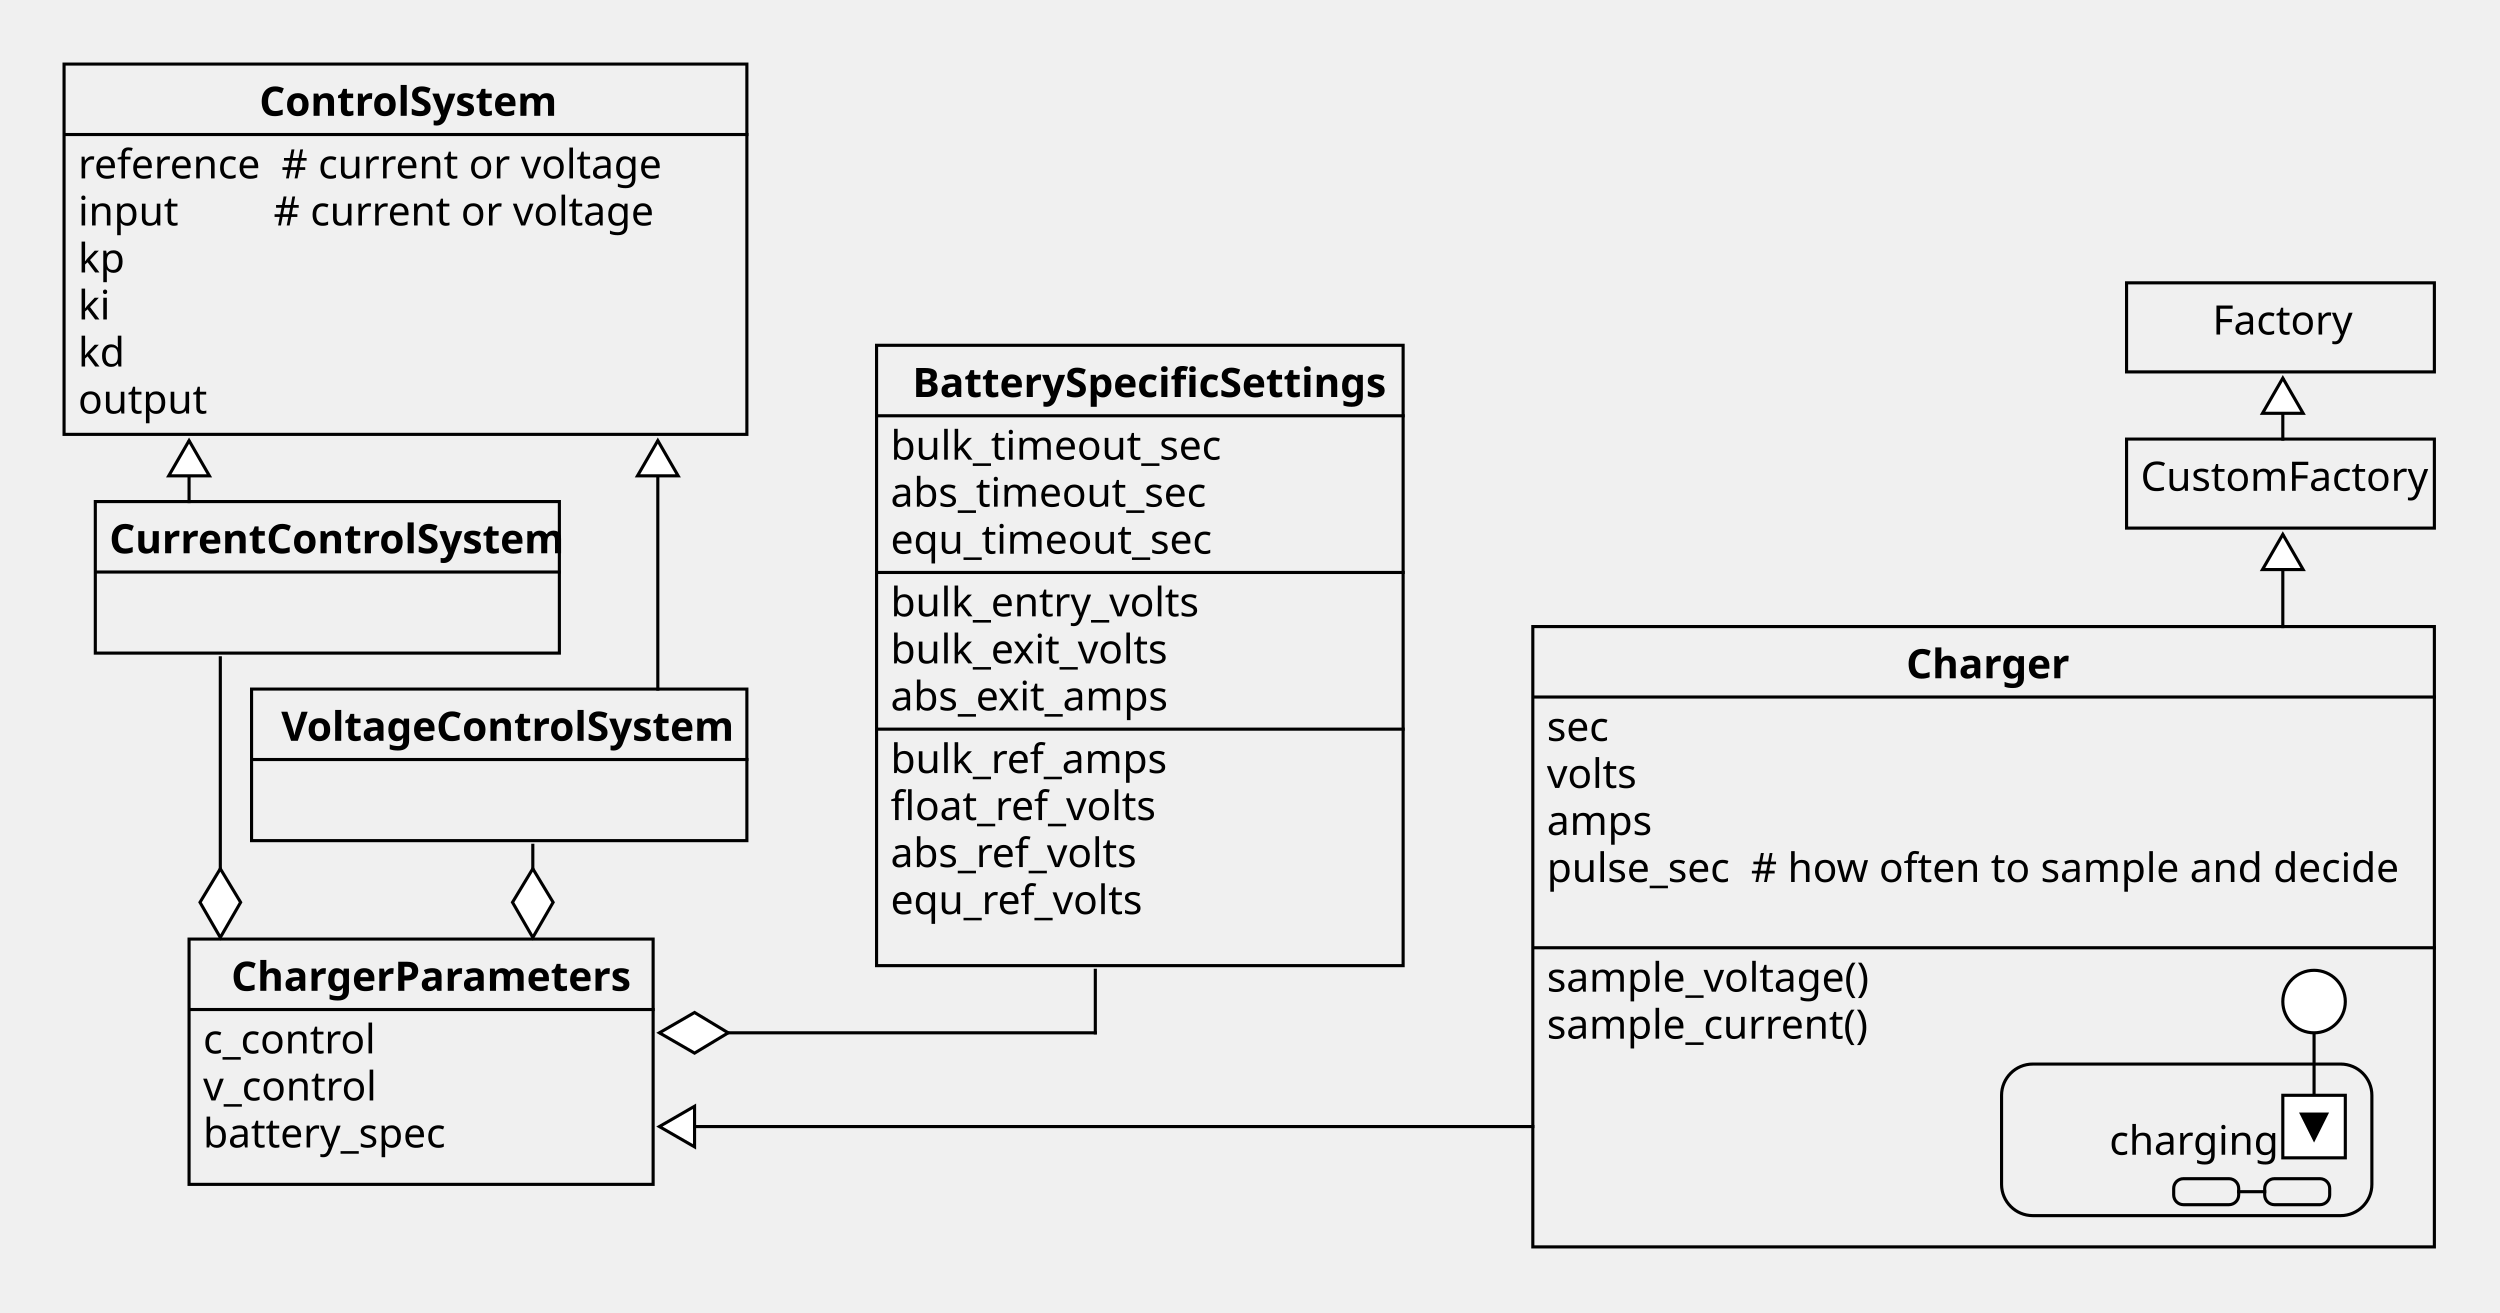
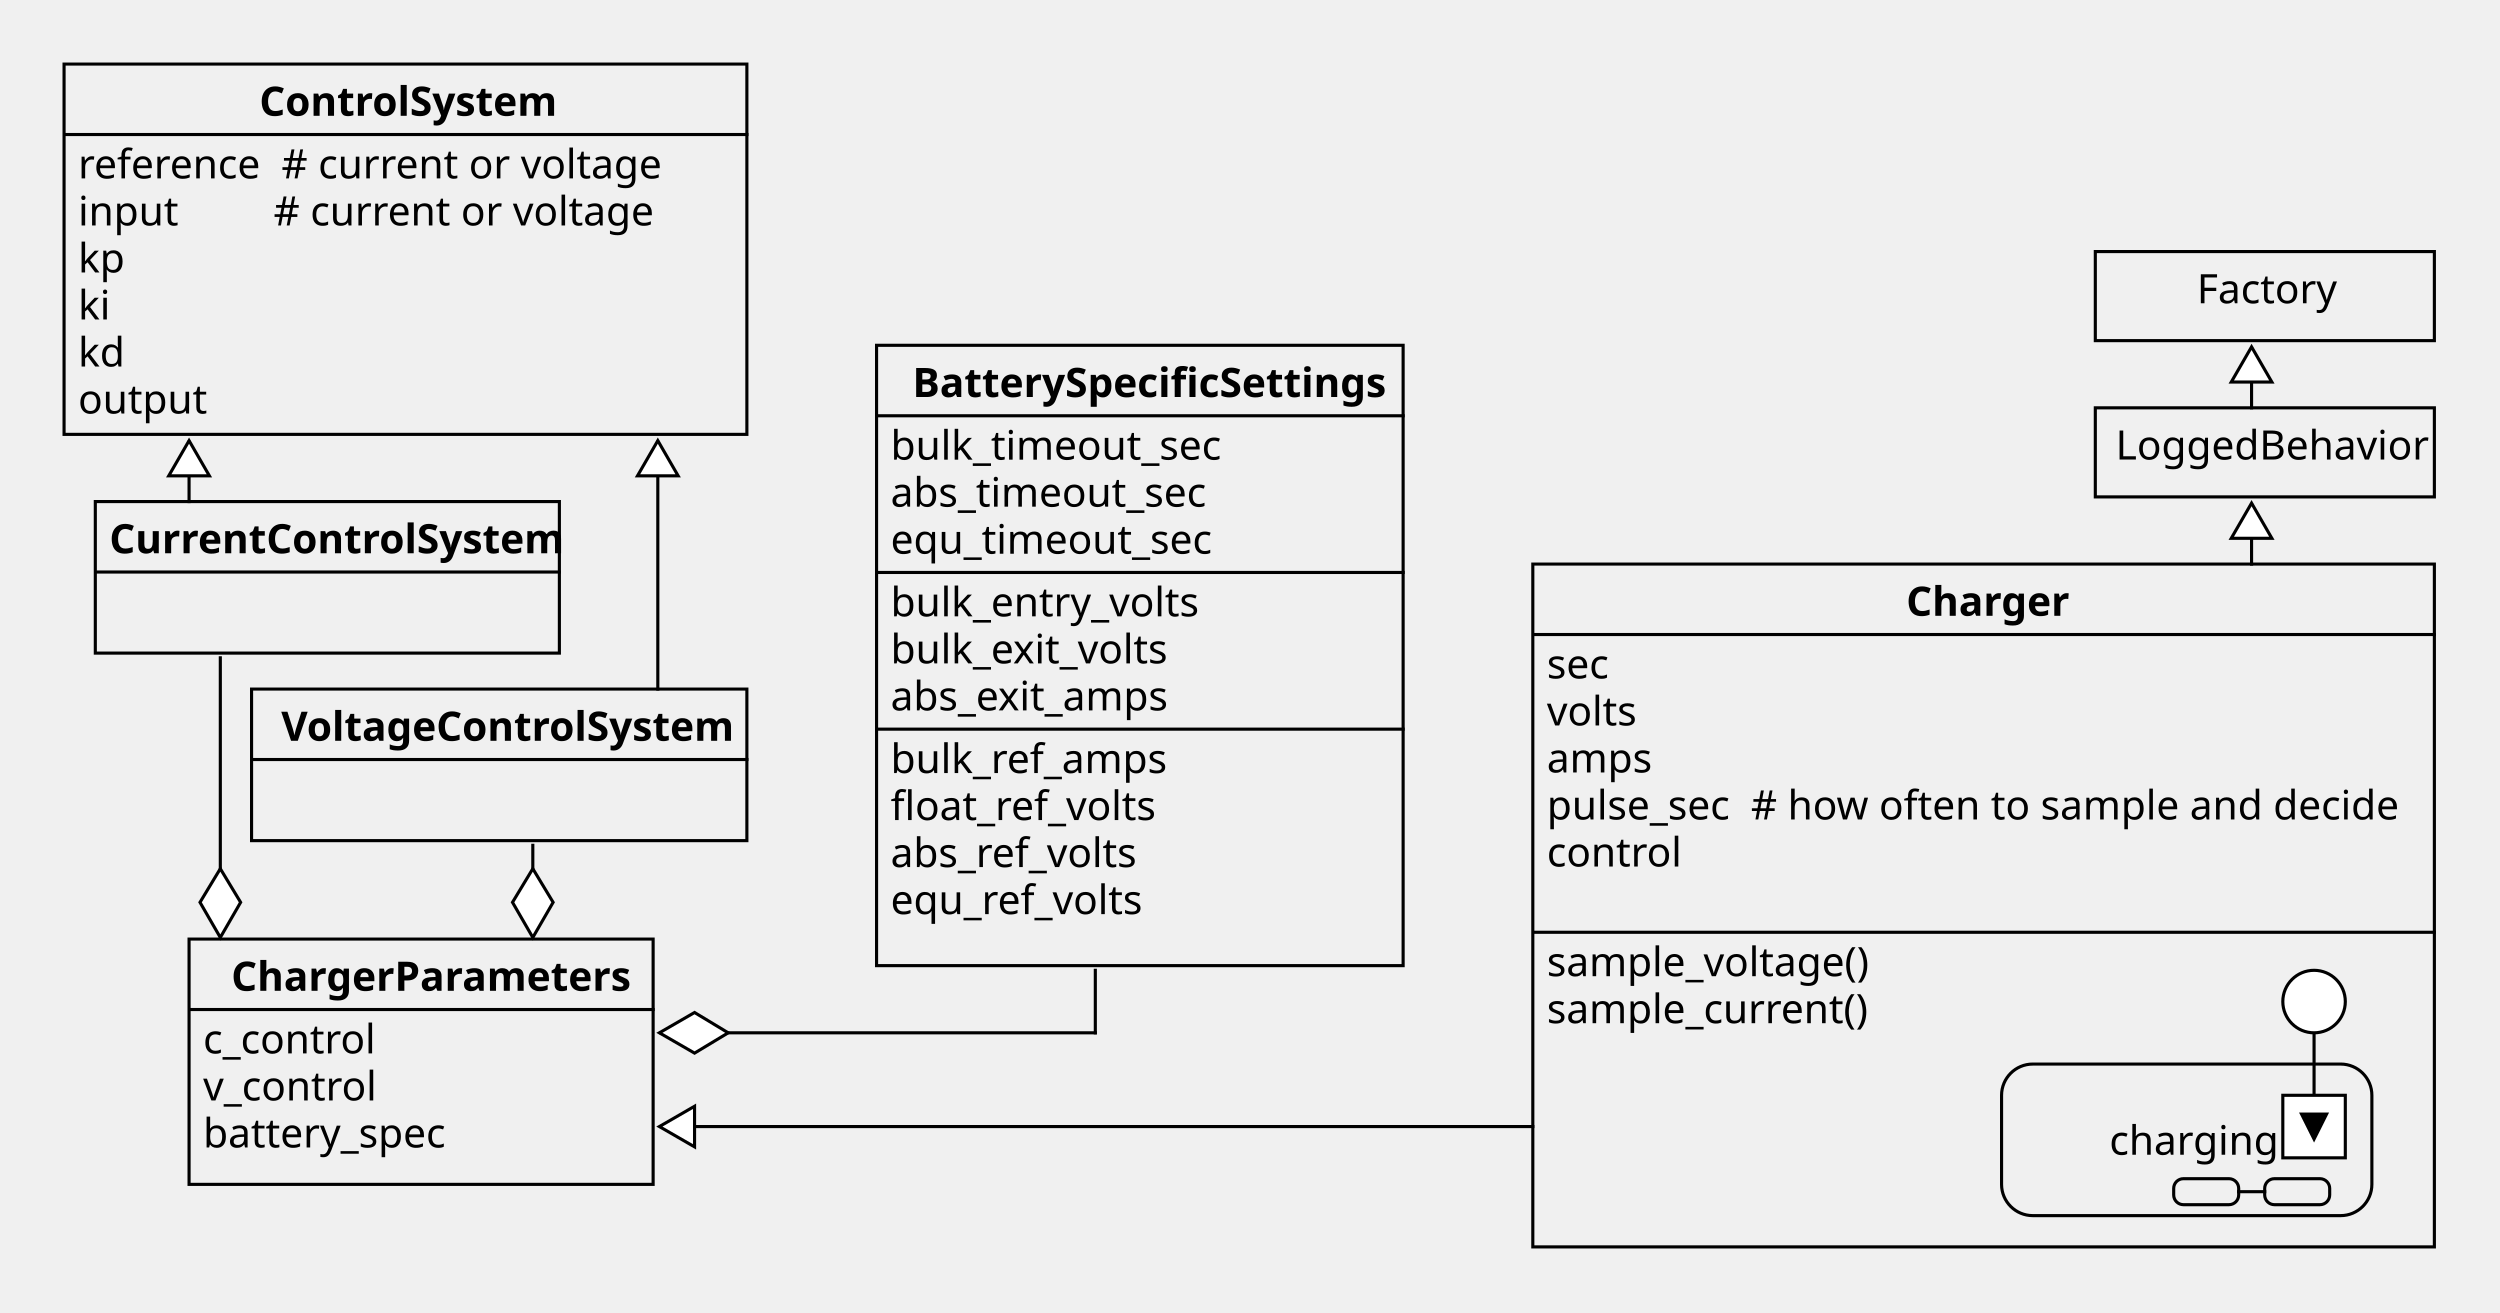
<svg xmlns="http://www.w3.org/2000/svg" fill-opacity="1" color-rendering="auto" color-interpolation="auto" text-rendering="auto" stroke="black" stroke-linecap="square" width="800" stroke-miterlimit="10" shape-rendering="auto" stroke-opacity="1" fill="black" stroke-dasharray="none" font-weight="normal" stroke-width="1" viewBox="320 110 800 420" height="420" font-family="'Dialog'" font-style="normal" stroke-linejoin="miter" font-size="12px" stroke-dashoffset="0" image-rendering="auto">
  <defs id="genericDefs" />
  <g>
    <defs id="defs1">
      <clipPath clipPathUnits="userSpaceOnUse" id="clipPath1">
        <path d="M0 0 L2147483647 0 L2147483647 2147483647 L0 2147483647 L0 0 Z" />
      </clipPath>
      <clipPath clipPathUnits="userSpaceOnUse" id="clipPath2">
        <path d="M0 0 L0 80 L150 80 L150 0 Z" />
      </clipPath>
      <clipPath clipPathUnits="userSpaceOnUse" id="clipPath3">
        <path d="M0 0 L0 200 L170 200 L170 0 Z" />
      </clipPath>
      <clipPath clipPathUnits="userSpaceOnUse" id="clipPath4">
        <path d="M0 0 L0 50 L160 50 L160 0 Z" />
      </clipPath>
      <clipPath clipPathUnits="userSpaceOnUse" id="clipPath5">
        <path d="M0 0 L0 50 L150 50 L150 0 Z" />
      </clipPath>
      <clipPath clipPathUnits="userSpaceOnUse" id="clipPath6">
        <path d="M0 0 L0 120 L220 120 L220 0 Z" />
      </clipPath>
      <clipPath clipPathUnits="userSpaceOnUse" id="clipPath7">
-         <path d="M0 0 L0 30 L100 30 L100 0 Z" />
+         <path d="M0 0 L0 30 L110 30 L110 0 Z" />
      </clipPath>
      <clipPath clipPathUnits="userSpaceOnUse" id="clipPath8">
        <path d="M0 0 L0 120 L30 120 L30 0 Z" />
      </clipPath>
      <clipPath clipPathUnits="userSpaceOnUse" id="clipPath9">
        <path d="M0 0 L0 60 L30 60 L30 0 Z" />
      </clipPath>
      <clipPath clipPathUnits="userSpaceOnUse" id="clipPath10">
        <path d="M0 0 L0 50 L170 50 L170 0 Z" />
      </clipPath>
      <clipPath clipPathUnits="userSpaceOnUse" id="clipPath11">
-         <path d="M0 0 L0 200 L290 200 L290 0 Z" />
+         <path d="M0 0 L0 220 L290 220 L290 0 Z" />
      </clipPath>
      <clipPath clipPathUnits="userSpaceOnUse" id="clipPath12">
        <path d="M0 0 L0 50 L120 50 L120 0 Z" />
      </clipPath>
      <clipPath clipPathUnits="userSpaceOnUse" id="clipPath13">
        <path d="M0 0 L0 70 L30 70 L30 0 Z" />
      </clipPath>
      <clipPath clipPathUnits="userSpaceOnUse" id="clipPath14">
        <path d="M0 0 L0 110 L30 110 L30 0 Z" />
      </clipPath>
      <clipPath clipPathUnits="userSpaceOnUse" id="clipPath15">
        <path d="M0 0 L0 50 L30 50 L30 0 Z" />
      </clipPath>
      <clipPath clipPathUnits="userSpaceOnUse" id="clipPath16">
        <path d="M0 0 L0 30 L310 30 L310 0 Z" />
      </clipPath>
    </defs>
    <g fill="rgb(255,255,255)" fill-opacity="0" transform="translate(380,410)" stroke-opacity="0" stroke="rgb(255,255,255)">
      <rect x="0.5" width="148.5" height="78.5" y="0.5" clip-path="url(#clipPath2)" stroke="none" />
    </g>
    <g transform="translate(380,410)">
      <rect fill="none" x="0.5" width="148.5" height="78.5" y="0.5" clip-path="url(#clipPath2)" />
      <text x="14" font-size="13px" y="17.047" clip-path="url(#clipPath2)" font-family="sans-serif" stroke="none" font-weight="bold" xml:space="preserve">ChargerParameters</text>
      <path fill="none" d="M1 23.047 L149 23.047" clip-path="url(#clipPath2)" />
      <text x="5" font-size="13px" y="37.094" clip-path="url(#clipPath2)" font-family="sans-serif" stroke="none" xml:space="preserve">c_control</text>
      <text x="5" font-size="13px" y="52.141" clip-path="url(#clipPath2)" font-family="sans-serif" stroke="none" xml:space="preserve">v_control</text>
      <text x="5" font-size="13px" y="67.188" clip-path="url(#clipPath2)" font-family="sans-serif" stroke="none" xml:space="preserve">battery_spec</text>
    </g>
    <g fill="rgb(255,255,255)" fill-opacity="0" transform="translate(600,220)" stroke-opacity="0" stroke="rgb(255,255,255)">
      <rect x="0.5" width="168.5" height="198.5" y="0.5" clip-path="url(#clipPath3)" stroke="none" />
    </g>
    <g transform="translate(600,220)">
      <rect fill="none" x="0.5" width="168.5" height="198.5" y="0.5" clip-path="url(#clipPath3)" />
      <text x="12" font-size="13px" y="17.047" clip-path="url(#clipPath3)" font-family="sans-serif" stroke="none" font-weight="bold" xml:space="preserve">BatterySpecificSettings</text>
      <path fill="none" d="M1 23.047 L169 23.047" clip-path="url(#clipPath3)" />
      <text x="5" font-size="13px" y="37.094" clip-path="url(#clipPath3)" font-family="sans-serif" stroke="none" xml:space="preserve">bulk_timeout_sec</text>
      <text x="5" font-size="13px" y="52.141" clip-path="url(#clipPath3)" font-family="sans-serif" stroke="none" xml:space="preserve">abs_timeout_sec</text>
      <text x="5" font-size="13px" y="67.188" clip-path="url(#clipPath3)" font-family="sans-serif" stroke="none" xml:space="preserve">equ_timeout_sec</text>
      <path fill="none" d="M1 73.188 L169 73.188" clip-path="url(#clipPath3)" />
      <text x="5" font-size="13px" y="87.234" clip-path="url(#clipPath3)" font-family="sans-serif" stroke="none" xml:space="preserve">bulk_entry_volts</text>
      <text x="5" font-size="13px" y="102.281" clip-path="url(#clipPath3)" font-family="sans-serif" stroke="none" xml:space="preserve">bulk_exit_volts</text>
      <text x="5" font-size="13px" y="117.328" clip-path="url(#clipPath3)" font-family="sans-serif" stroke="none" xml:space="preserve">abs_exit_amps</text>
      <path fill="none" d="M1 123.328 L169 123.328" clip-path="url(#clipPath3)" />
      <text x="5" font-size="13px" y="137.375" clip-path="url(#clipPath3)" font-family="sans-serif" stroke="none" xml:space="preserve">bulk_ref_amps</text>
      <text x="5" font-size="13px" y="152.422" clip-path="url(#clipPath3)" font-family="sans-serif" stroke="none" xml:space="preserve">float_ref_volts</text>
      <text x="5" font-size="13px" y="167.469" clip-path="url(#clipPath3)" font-family="sans-serif" stroke="none" xml:space="preserve">abs_ref_volts</text>
      <text x="5" font-size="13px" y="182.516" clip-path="url(#clipPath3)" font-family="sans-serif" stroke="none" xml:space="preserve">equ_ref_volts</text>
    </g>
    <g fill="rgb(255,255,255)" fill-opacity="0" transform="translate(400,330)" stroke-opacity="0" stroke="rgb(255,255,255)">
      <rect x="0.5" width="158.5" height="48.5" y="0.5" clip-path="url(#clipPath4)" stroke="none" />
    </g>
    <g transform="translate(400,330)">
      <rect fill="none" x="0.5" width="158.5" height="48.5" y="0.5" clip-path="url(#clipPath4)" />
      <text x="10" font-size="13px" y="17.047" clip-path="url(#clipPath4)" font-family="sans-serif" stroke="none" font-weight="bold" xml:space="preserve">VoltageControlSystem</text>
      <path fill="none" d="M1 23.047 L159 23.047" clip-path="url(#clipPath4)" />
    </g>
    <g fill="rgb(255,255,255)" fill-opacity="0" transform="translate(350,270)" stroke-opacity="0" stroke="rgb(255,255,255)">
      <rect x="0.5" width="148.5" height="48.5" y="0.5" clip-path="url(#clipPath5)" stroke="none" />
    </g>
    <g transform="translate(350,270)">
      <rect fill="none" x="0.5" width="148.5" height="48.5" y="0.5" clip-path="url(#clipPath5)" />
      <text x="5" font-size="13px" y="17.047" clip-path="url(#clipPath5)" font-family="sans-serif" stroke="none" font-weight="bold" xml:space="preserve">CurrentControlSystem</text>
      <path fill="none" d="M1 23.047 L149 23.047" clip-path="url(#clipPath5)" />
    </g>
    <g fill="rgb(255,255,255)" fill-opacity="0" transform="translate(340,130)" stroke-opacity="0" stroke="rgb(255,255,255)">
      <rect x="0.5" width="218.5" height="118.5" y="0.5" clip-path="url(#clipPath6)" stroke="none" />
    </g>
    <g transform="translate(340,130)">
      <rect fill="none" x="0.5" width="218.5" height="118.5" y="0.5" clip-path="url(#clipPath6)" />
      <text x="63" font-size="13px" y="17.047" clip-path="url(#clipPath6)" font-family="sans-serif" stroke="none" font-weight="bold" xml:space="preserve">ControlSystem</text>
      <path fill="none" d="M1 23.047 L219 23.047" clip-path="url(#clipPath6)" />
      <text x="5" font-size="13px" y="37.094" clip-path="url(#clipPath6)" font-family="sans-serif" stroke="none" xml:space="preserve">reference  # current or voltage</text>
      <text x="5" font-size="13px" y="52.141" clip-path="url(#clipPath6)" font-family="sans-serif" stroke="none" xml:space="preserve">input         # current or voltage</text>
      <text x="5" font-size="13px" y="67.188" clip-path="url(#clipPath6)" font-family="sans-serif" stroke="none" xml:space="preserve">kp</text>
      <text x="5" font-size="13px" y="82.234" clip-path="url(#clipPath6)" font-family="sans-serif" stroke="none" xml:space="preserve">ki</text>
      <text x="5" font-size="13px" y="97.281" clip-path="url(#clipPath6)" font-family="sans-serif" stroke="none" xml:space="preserve">kd</text>
      <text x="5" font-size="13px" y="112.328" clip-path="url(#clipPath6)" font-family="sans-serif" stroke="none" xml:space="preserve">output</text>
    </g>
-     <g fill="rgb(255,255,255)" fill-opacity="0" transform="translate(1000,200)" stroke-opacity="0" stroke="rgb(255,255,255)">
-       <rect x="0.5" width="98.5" height="28.5" y="0.5" clip-path="url(#clipPath7)" stroke="none" />
-     </g>
-     <g transform="translate(1000,200)">
-       <rect fill="none" x="0.5" width="98.5" height="28.5" y="0.5" clip-path="url(#clipPath7)" />
-       <text x="28" font-size="13px" y="17.047" clip-path="url(#clipPath7)" font-family="sans-serif" stroke="none" xml:space="preserve">Factory</text>
-     </g>
-     <g fill="rgb(255,255,255)" fill-opacity="0" transform="translate(1000,250)" stroke-opacity="0" stroke="rgb(255,255,255)">
-       <rect x="0.5" width="98.5" height="28.5" y="0.5" clip-path="url(#clipPath7)" stroke="none" />
-     </g>
-     <g transform="translate(1000,250)">
-       <rect fill="none" x="0.5" width="98.5" height="28.5" y="0.5" clip-path="url(#clipPath7)" />
-       <text x="5" font-size="13px" y="17.047" clip-path="url(#clipPath7)" font-family="sans-serif" stroke="none" xml:space="preserve">CustomFactory</text>
+     <g fill="rgb(255,255,255)" fill-opacity="0" transform="translate(990,190)" stroke-opacity="0" stroke="rgb(255,255,255)">
+       <rect x="0.5" width="108.5" height="28.5" y="0.5" clip-path="url(#clipPath7)" stroke="none" />
+     </g>
+     <g transform="translate(990,190)">
+       <rect fill="none" x="0.5" width="108.5" height="28.5" y="0.5" clip-path="url(#clipPath7)" />
+       <text x="33" font-size="13px" y="17.047" clip-path="url(#clipPath7)" font-family="sans-serif" stroke="none" xml:space="preserve">Factory</text>
+     </g>
+     <g fill="rgb(255,255,255)" fill-opacity="0" transform="translate(990,240)" stroke-opacity="0" stroke="rgb(255,255,255)">
+       <rect x="0.5" width="108.5" height="28.5" y="0.5" clip-path="url(#clipPath7)" stroke="none" />
+     </g>
+     <g transform="translate(990,240)">
+       <rect fill="none" x="0.5" width="108.5" height="28.5" y="0.5" clip-path="url(#clipPath7)" />
+       <text x="7" font-size="13px" y="17.047" clip-path="url(#clipPath7)" font-family="sans-serif" stroke="none" xml:space="preserve">LoggedBehavior</text>
    </g>
    <g transform="translate(380,310)">
      <path fill="none" d="M10.5 99.5 L10.5 10.5" clip-path="url(#clipPath8)" />
      <path fill="white" d="M17 88.742 L10.5 100 L4 88.742 L10.5 77.983 Z" clip-path="url(#clipPath8)" stroke="none" />
      <path fill="none" d="M17 88.742 L10.5 100 L4 88.742 L10.5 77.983 Z" clip-path="url(#clipPath8)" />
    </g>
    <g transform="translate(480,370)">
      <path fill="none" d="M10.5 39.5 L10.5 10.5" clip-path="url(#clipPath9)" />
      <path fill="white" d="M17 28.742 L10.5 40 L4 28.742 L10.5 17.983 Z" clip-path="url(#clipPath9)" stroke="none" />
      <path fill="none" d="M17 28.742 L10.5 40 L4 28.742 L10.5 17.983 Z" clip-path="url(#clipPath9)" />
    </g>
    <g transform="translate(520,410)">
      <path fill="none" d="M11.5 30.5 L150.5 30.5" clip-path="url(#clipPath10)" />
      <path fill="none" d="M150.5 30.5 L150.5 10.5" clip-path="url(#clipPath10)" />
      <path fill="white" d="M22.258 37 L11 30.5 L22.258 24 L33.017 30.5 Z" clip-path="url(#clipPath10)" stroke="none" />
      <path fill="none" d="M22.258 37 L11 30.5 L22.258 24 L33.017 30.5 Z" clip-path="url(#clipPath10)" />
    </g>
-     <g fill="rgb(255,255,255)" fill-opacity="0" transform="translate(810,310)" stroke-opacity="0" stroke="rgb(255,255,255)">
-       <rect x="0.5" width="288.5" height="198.5" y="0.5" clip-path="url(#clipPath11)" stroke="none" />
-     </g>
-     <g transform="translate(810,310)">
-       <rect fill="none" x="0.5" width="288.5" height="198.5" y="0.5" clip-path="url(#clipPath11)" />
+     <g fill="rgb(255,255,255)" fill-opacity="0" transform="translate(810,290)" stroke-opacity="0" stroke="rgb(255,255,255)">
+       <rect x="0.5" width="288.5" height="218.5" y="0.5" clip-path="url(#clipPath11)" stroke="none" />
+     </g>
+     <g transform="translate(810,290)">
+       <rect fill="none" x="0.5" width="288.5" height="218.5" y="0.5" clip-path="url(#clipPath11)" />
      <text x="120" font-size="13px" y="17.047" clip-path="url(#clipPath11)" font-family="sans-serif" stroke="none" font-weight="bold" xml:space="preserve">Charger</text>
      <path fill="none" d="M1 23.047 L289 23.047" clip-path="url(#clipPath11)" />
      <text x="5" font-size="13px" y="37.094" clip-path="url(#clipPath11)" font-family="sans-serif" stroke="none" xml:space="preserve">sec</text>
      <text x="5" font-size="13px" y="52.141" clip-path="url(#clipPath11)" font-family="sans-serif" stroke="none" xml:space="preserve">volts</text>
      <text x="5" font-size="13px" y="67.188" clip-path="url(#clipPath11)" font-family="sans-serif" stroke="none" xml:space="preserve">amps</text>
      <text x="5" font-size="13px" y="82.234" clip-path="url(#clipPath11)" font-family="sans-serif" stroke="none" xml:space="preserve">pulse_sec  # how often to sample and decide</text>
-       <text x="5" font-size="13px" y="97.281" clip-path="url(#clipPath11)" font-family="sans-serif" stroke="none" xml:space="preserve">			  </text>
-       <path fill="none" d="M1 103.281 L289 103.281" clip-path="url(#clipPath11)" />
-       <text x="5" font-size="13px" y="117.328" clip-path="url(#clipPath11)" font-family="sans-serif" stroke="none" xml:space="preserve">sample_voltage()</text>
-       <text x="5" font-size="13px" y="132.375" clip-path="url(#clipPath11)" font-family="sans-serif" stroke="none" xml:space="preserve">sample_current()</text>
+       <text x="5" font-size="13px" y="97.281" clip-path="url(#clipPath11)" font-family="sans-serif" stroke="none" xml:space="preserve">control</text>
+       <text x="5" font-size="13px" y="112.328" clip-path="url(#clipPath11)" font-family="sans-serif" stroke="none" xml:space="preserve">			  </text>
+       <path fill="none" d="M1 118.328 L289 118.328" clip-path="url(#clipPath11)" />
+       <text x="5" font-size="13px" y="132.375" clip-path="url(#clipPath11)" font-family="sans-serif" stroke="none" xml:space="preserve">sample_voltage()</text>
+       <text x="5" font-size="13px" y="147.422" clip-path="url(#clipPath11)" font-family="sans-serif" stroke="none" xml:space="preserve">sample_current()</text>
    </g>
    <g fill="rgb(255,255,255)" fill-opacity="0" transform="translate(960,450)" stroke-opacity="0" stroke="rgb(255,255,255)">
      <rect x="0.5" y="0.5" clip-path="url(#clipPath12)" width="118.5" rx="10" ry="10" height="48.5" stroke="none" />
    </g>
    <g transform="translate(960,450)">
      <rect x="0.5" y="0.5" clip-path="url(#clipPath12)" fill="none" width="118.5" rx="10" ry="10" height="48.5" />
      <text x="35" font-size="13px" y="29.523" clip-path="url(#clipPath12)" font-family="sans-serif" stroke="none" xml:space="preserve">charging</text>
    </g>
    <g font-size="13px" transform="translate(960,450)" fill-opacity="0" fill="rgb(255,255,255)" font-family="sans-serif" stroke="rgb(255,255,255)" stroke-opacity="0">
      <rect x="84.7" y="37.18" clip-path="url(#clipPath12)" width="20.8" rx="3.12" ry="3.12" height="8.32" stroke="none" />
    </g>
    <g font-family="sans-serif" font-size="13px" transform="translate(960,450)">
      <rect x="84.7" y="37.18" clip-path="url(#clipPath12)" fill="none" width="20.8" rx="3.12" ry="3.12" height="8.32" />
    </g>
    <g font-size="13px" transform="translate(960,450)" fill-opacity="0" fill="rgb(255,255,255)" font-family="sans-serif" stroke="rgb(255,255,255)" stroke-opacity="0">
      <rect x="55.58" y="37.18" clip-path="url(#clipPath12)" width="20.8" rx="3.12" ry="3.12" height="8.32" stroke="none" />
    </g>
    <g font-family="sans-serif" font-size="13px" transform="translate(960,450)">
      <rect x="55.58" y="37.18" clip-path="url(#clipPath12)" fill="none" width="20.8" rx="3.12" ry="3.12" height="8.32" />
      <path fill="none" d="M76.38 41.34 L84.7 41.34" clip-path="url(#clipPath12)" />
    </g>
    <g transform="translate(1050,420)">
      <path fill="none" d="M10.5 11.5 L10.5 50.5" clip-path="url(#clipPath13)" />
      <circle fill="white" r="10" clip-path="url(#clipPath13)" cx="10.5" cy="10.5" stroke="none" />
      <circle fill="none" r="10" clip-path="url(#clipPath13)" cx="10.5" cy="10.5" />
      <rect x="0.5" y="40.5" clip-path="url(#clipPath13)" fill="white" width="20" height="20" stroke="none" />
      <rect fill="none" x="0.5" width="20" height="20" y="40.5" clip-path="url(#clipPath13)" />
      <path d="M6.5 46.5 L14.5 46.5 L10.5 54.5 Z" clip-path="url(#clipPath13)" stroke="none" />
      <path fill="none" d="M6.5 46.5 L14.5 46.5 L10.5 54.5 Z" clip-path="url(#clipPath13)" />
    </g>
    <g transform="translate(520,240)">
      <path fill="none" d="M10.5 11.5 L10.5 90.5" clip-path="url(#clipPath14)" />
      <path fill="white" d="M4 22.258 L10.5 11 L17 22.258 Z" clip-path="url(#clipPath14)" stroke="none" />
      <path fill="none" d="M4 22.258 L10.5 11 L17 22.258 Z" clip-path="url(#clipPath14)" />
    </g>
    <g transform="translate(370,240)">
      <path fill="none" d="M10.5 11.5 L10.5 30.5" clip-path="url(#clipPath15)" />
      <path fill="white" d="M4 22.258 L10.5 11 L17 22.258 Z" clip-path="url(#clipPath15)" stroke="none" />
      <path fill="none" d="M4 22.258 L10.5 11 L17 22.258 Z" clip-path="url(#clipPath15)" />
    </g>
-     <g transform="translate(1040,220)">
+     <g transform="translate(1030,210)">
      <path fill="none" d="M10.5 11.5 L10.5 30.5" clip-path="url(#clipPath15)" />
      <path fill="white" d="M4 22.258 L10.5 11 L17 22.258 Z" clip-path="url(#clipPath15)" stroke="none" />
      <path fill="none" d="M4 22.258 L10.5 11 L17 22.258 Z" clip-path="url(#clipPath15)" />
    </g>
    <g transform="translate(520,460)">
      <path fill="none" d="M11.5 10.5 L290.5 10.5" clip-path="url(#clipPath16)" />
      <path fill="white" d="M22.258 17 L11 10.5 L22.258 4 Z" clip-path="url(#clipPath16)" stroke="none" />
      <path fill="none" d="M22.258 17 L11 10.5 L22.258 4 Z" clip-path="url(#clipPath16)" />
    </g>
-     <g transform="translate(1040,270)">
-       <path fill="none" d="M10.5 11.5 L10.5 40.5" clip-path="url(#clipPath9)" />
-       <path fill="white" d="M4 22.258 L10.5 11 L17 22.258 Z" clip-path="url(#clipPath9)" stroke="none" />
-       <path fill="none" d="M4 22.258 L10.5 11 L17 22.258 Z" clip-path="url(#clipPath9)" />
+     <g transform="translate(1030,260)">
+       <path fill="none" d="M10.5 11.5 L10.5 30.5" clip-path="url(#clipPath15)" />
+       <path fill="white" d="M4 22.258 L10.5 11 L17 22.258 Z" clip-path="url(#clipPath15)" stroke="none" />
+       <path fill="none" d="M4 22.258 L10.5 11 L17 22.258 Z" clip-path="url(#clipPath15)" />
    </g>
  </g>
</svg>
